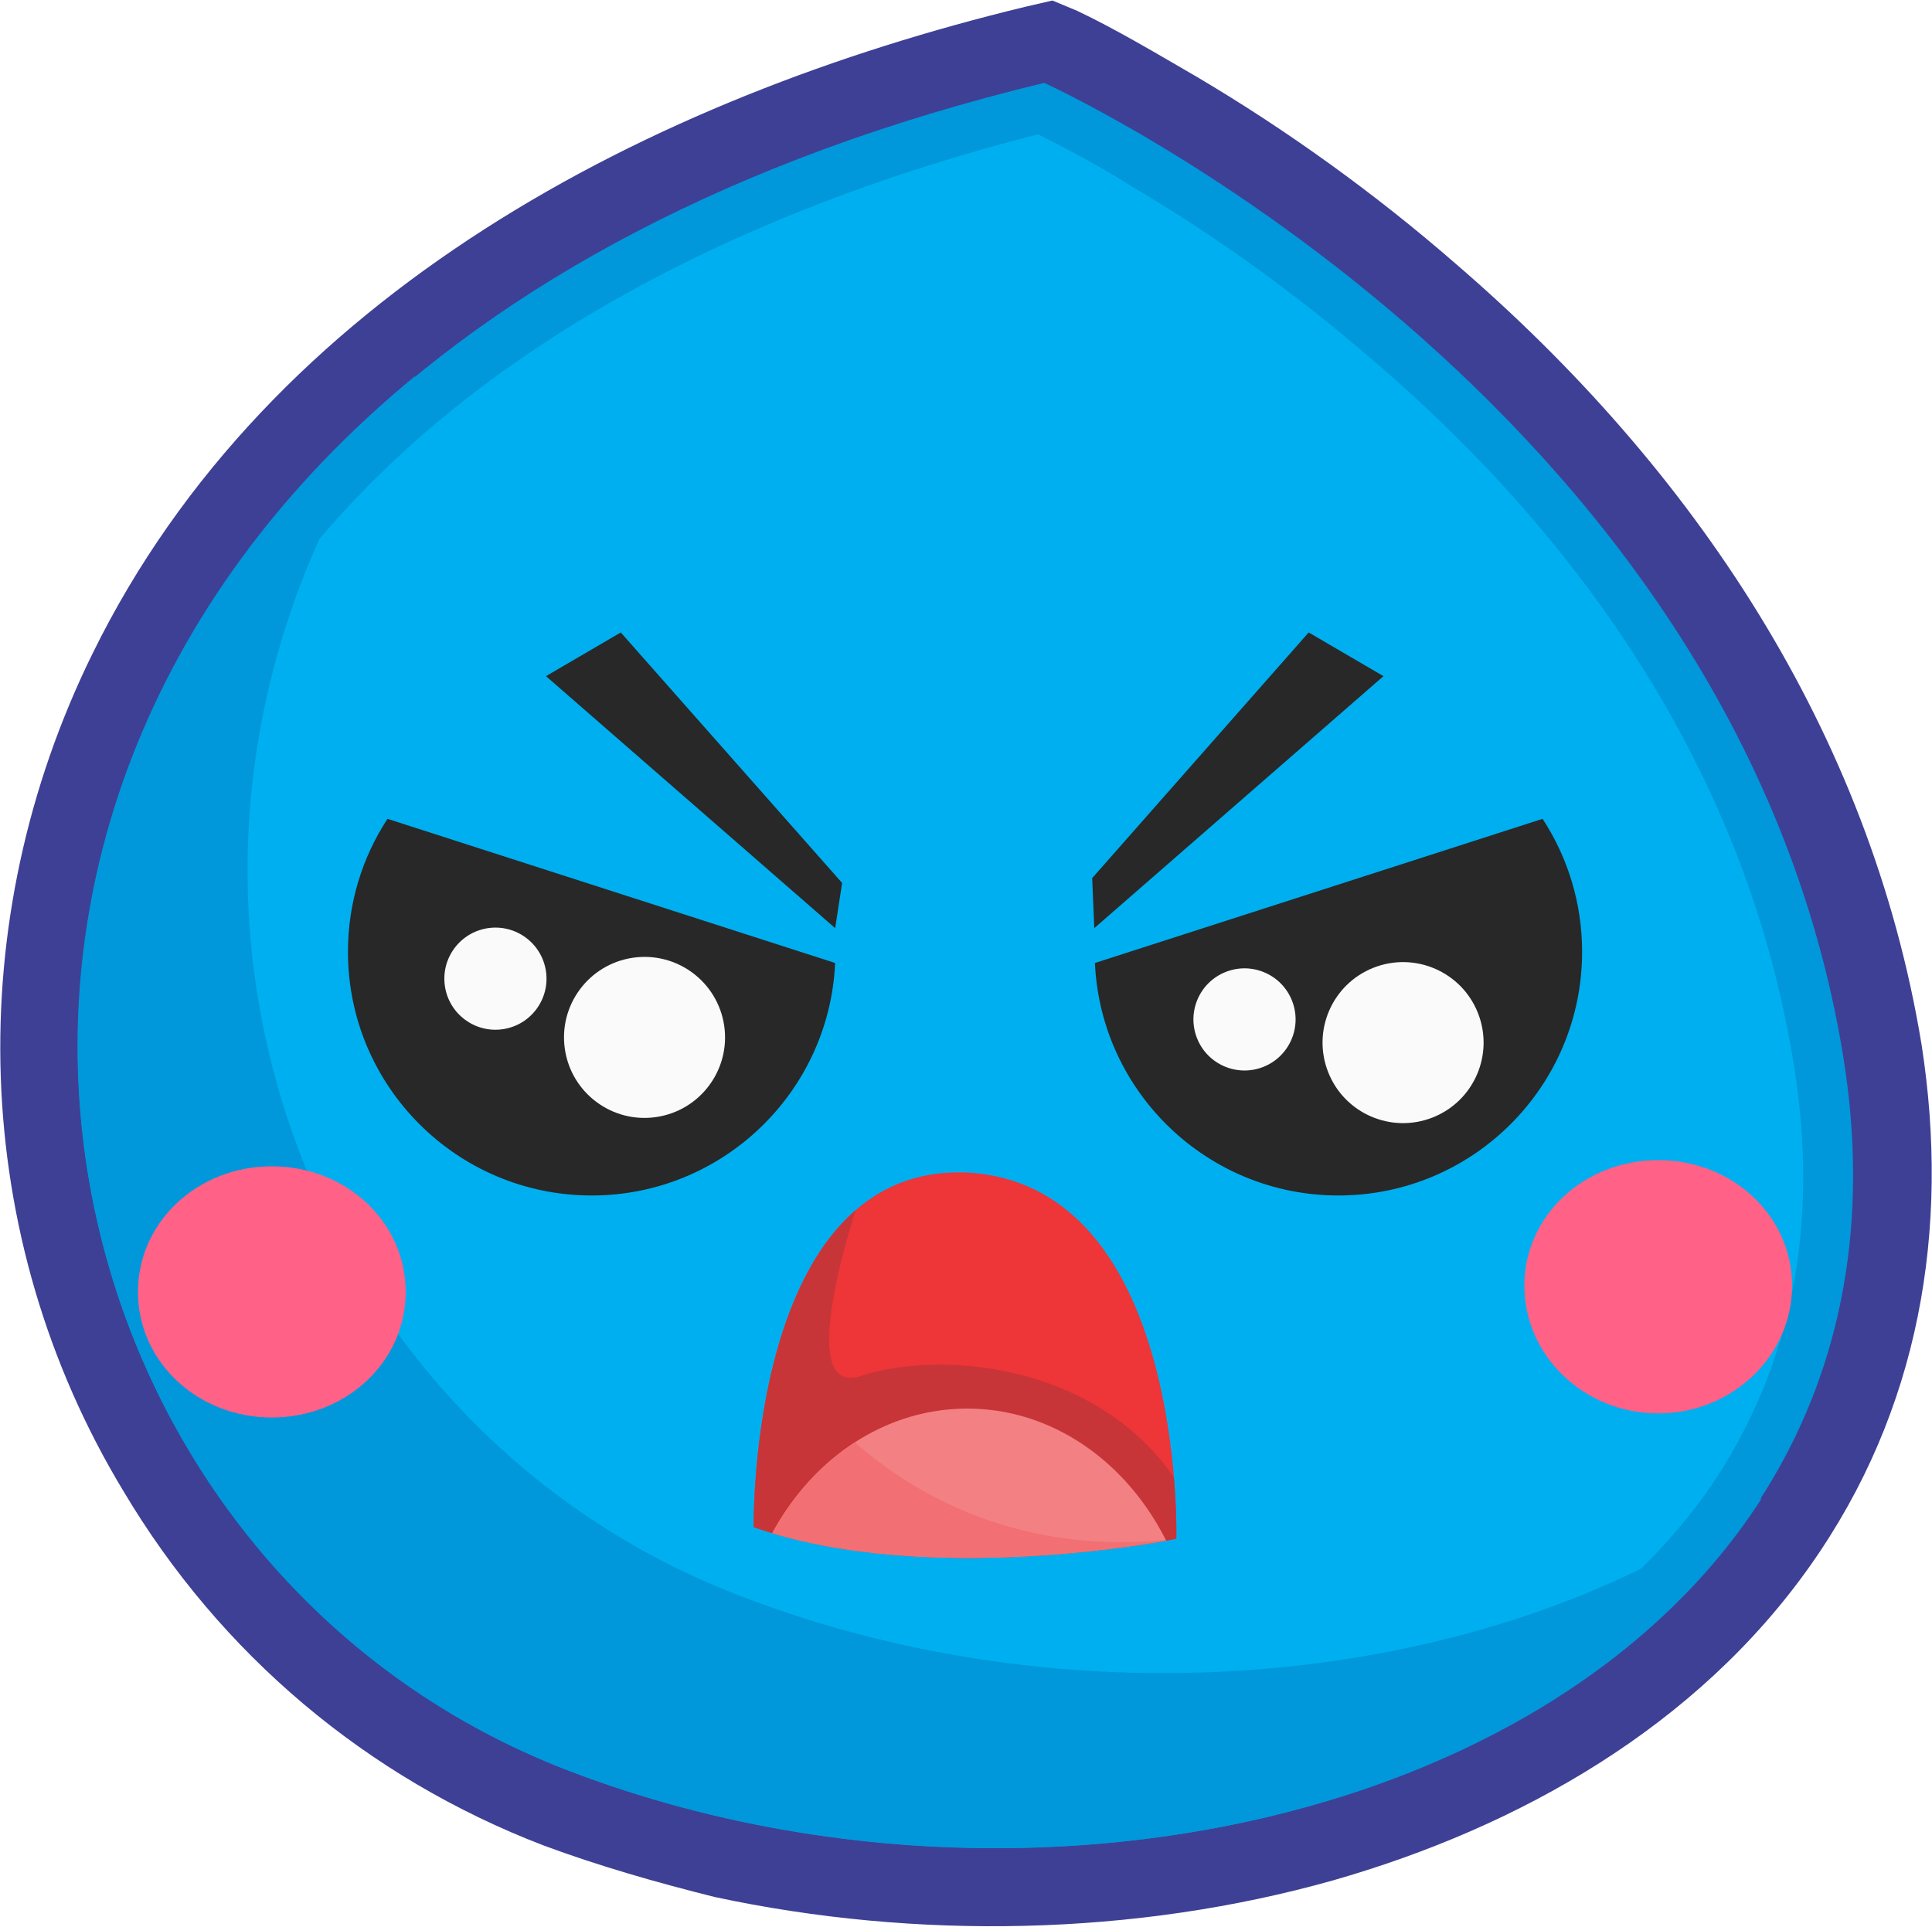
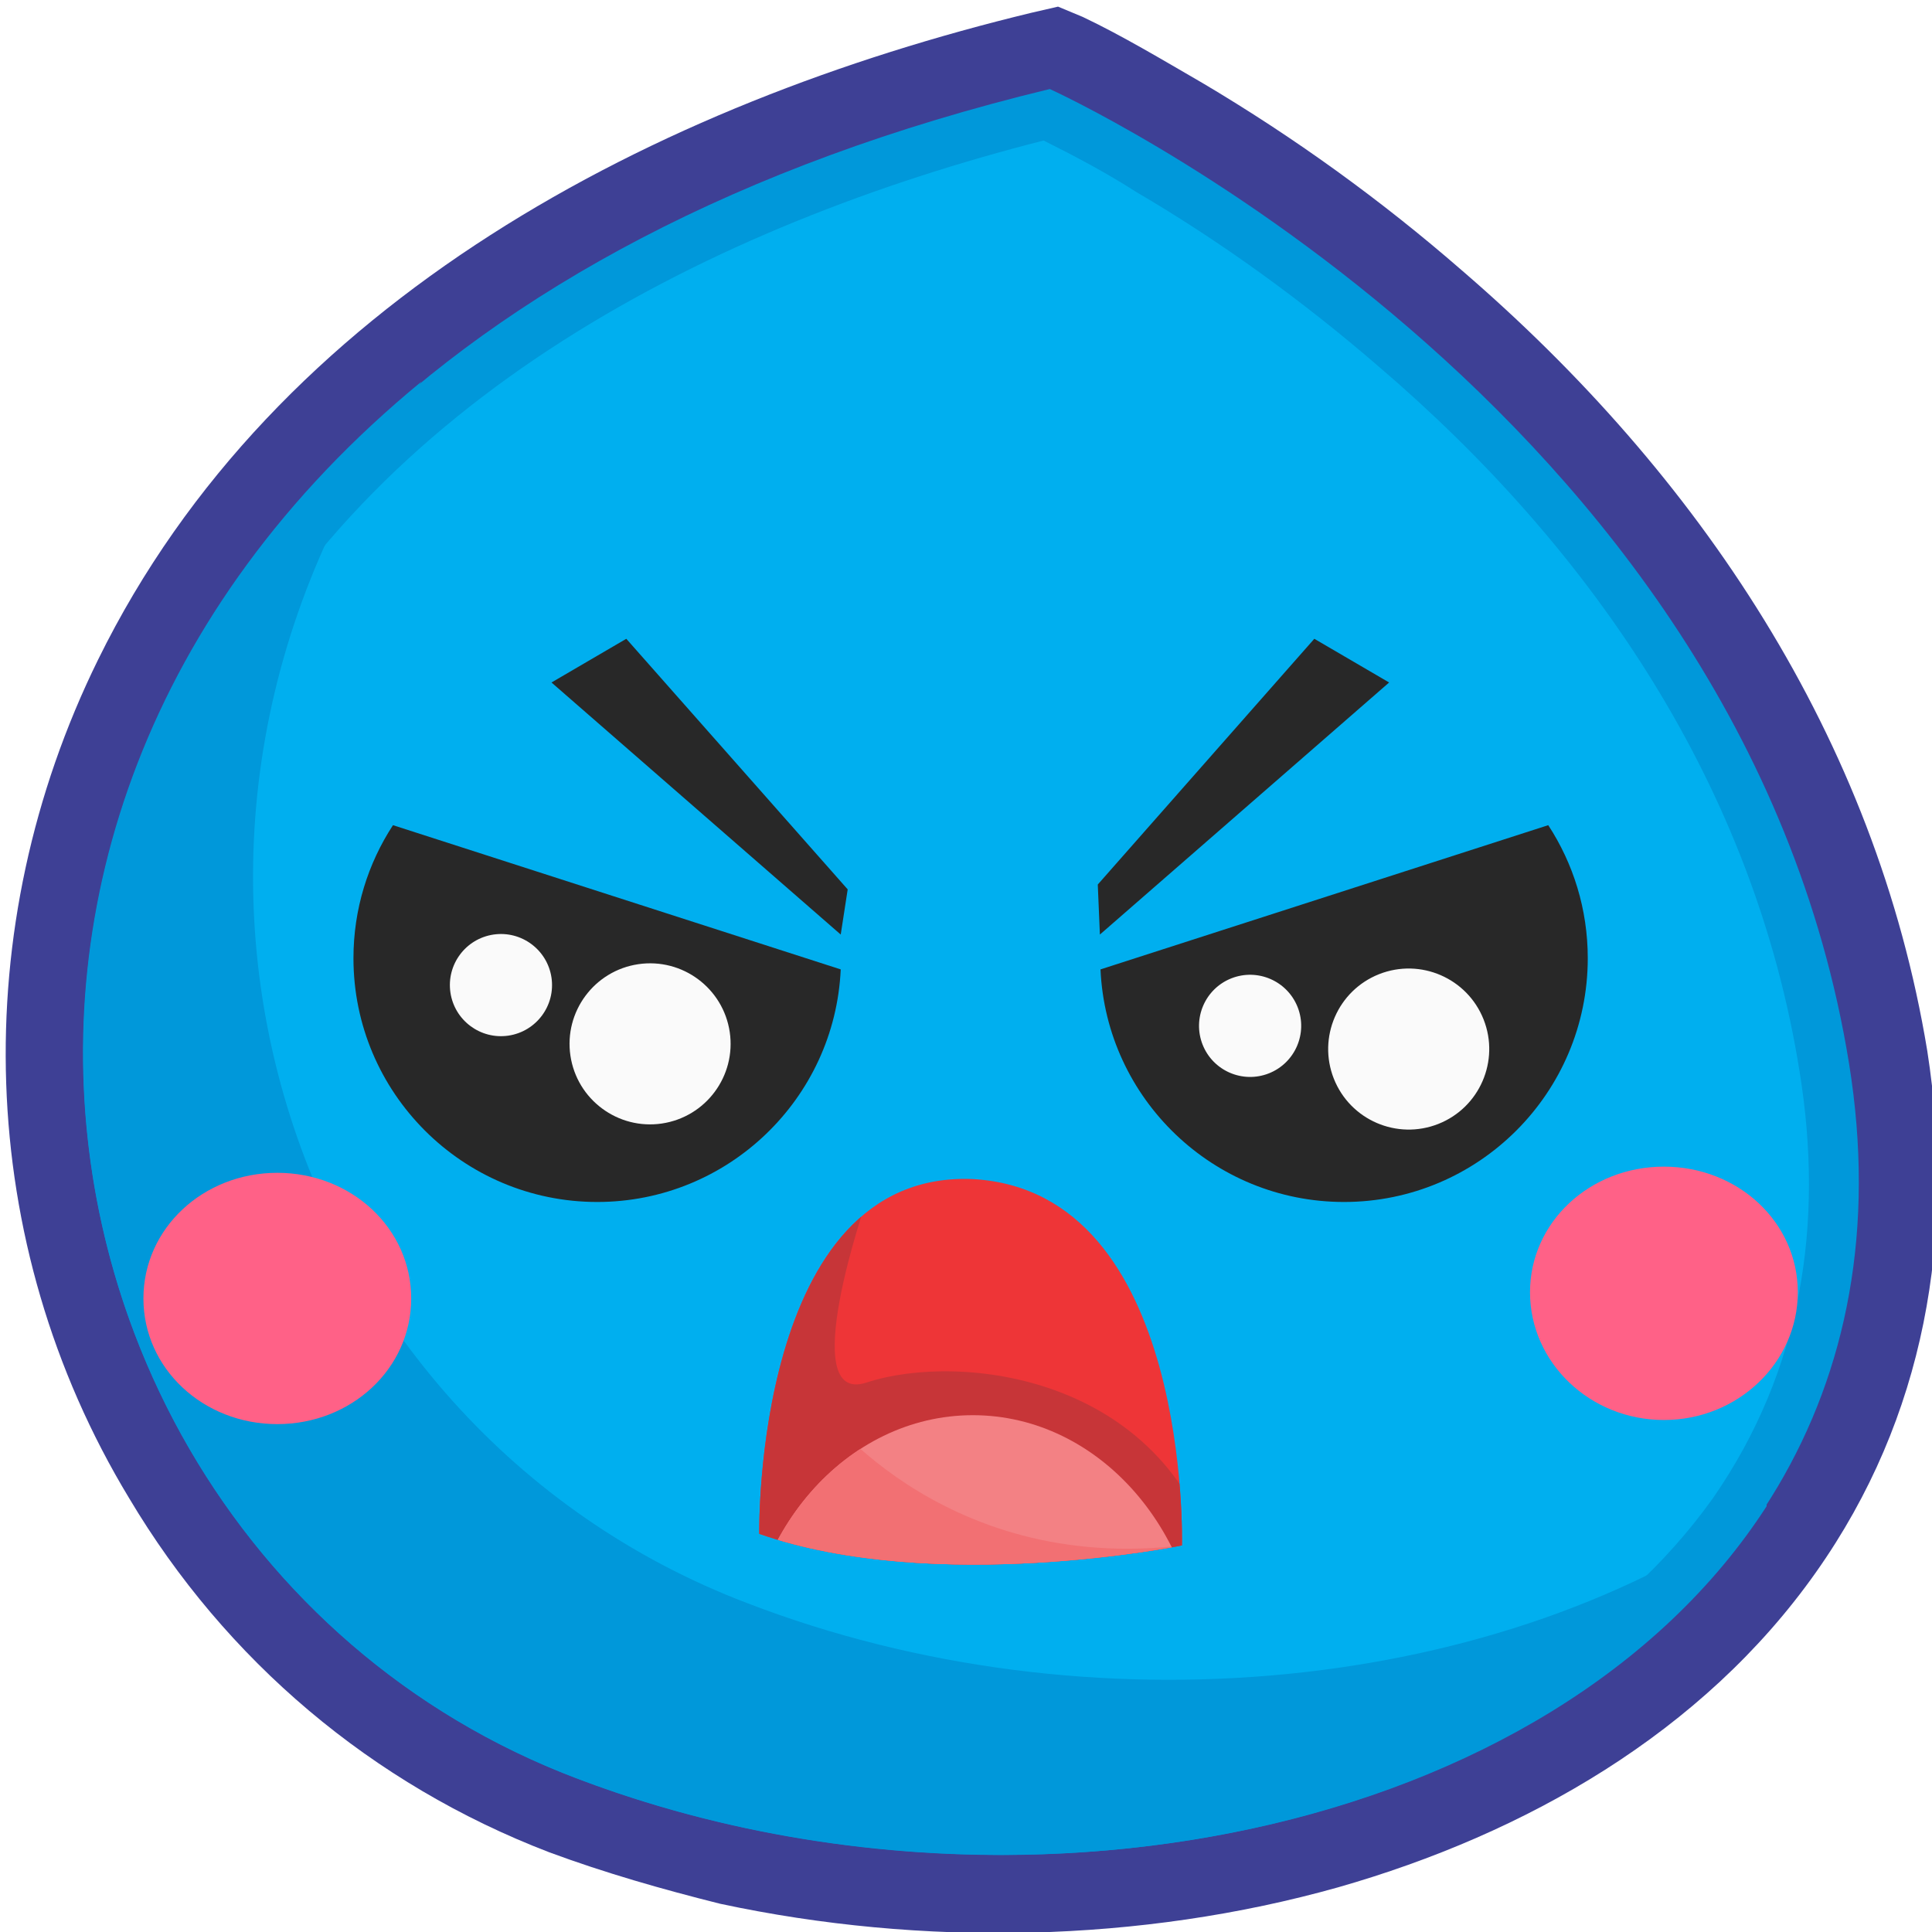
- <svg xmlns="http://www.w3.org/2000/svg" width="100%" height="100%" viewBox="0 0 796 794" version="1.1" xml:space="preserve" style="fill-rule:evenodd;clip-rule:evenodd;stroke-linejoin:round;stroke-miterlimit:2;">
-   <g transform="matrix(1,0,0,1,-15.7777,-2118.37)">
-     <g id="Angry" transform="matrix(1,0,0,1,15.7777,2118.37)">
-       <rect x="0" y="0" width="795.938" height="793.822" style="fill:none;" />
-       <g id="Layer_x0020_1">
-         <g>
-           <path d="M443.791,4.457C459.913,12.094 476.884,22.277 493.007,31.611C530.343,53.673 566.83,79.978 599.924,108.829C697.507,192.835 770.482,301.449 791.696,430.428C803.575,506.798 790.847,581.47 745.874,645.111C699.204,711.298 626.229,752.877 549.011,774.939C467.55,797.85 377.604,799.547 294.446,781.727C270.687,775.788 246.928,768.999 224.017,760.514C151.042,732.512 90.795,681.599 50.913,614.563C-12.728,509.343 -16.122,379.516 38.185,269.204C111.16,120.708 268.141,40.096 422.577,2.76L433.608,0.214L443.791,4.457Z" style="fill:rgb(62,64,149);" />
-           <path d="M430.214,34.156C430.214,34.156 715.326,163.136 759.451,435.52C803.575,708.752 476.884,822.458 235.048,729.966C-42.427,624.746 -86.552,158.893 430.214,34.156Z" style="fill:rgb(0,152,218);" />
-           <path d="M427.668,55.37C291.052,90.161 150.193,161.439 84.855,292.964C61.095,340.482 50.064,393.092 52.61,445.702C55.156,495.767 69.581,544.982 95.886,588.258C129.828,644.263 180.741,687.539 242.685,711.298C263.05,718.935 284.264,725.723 305.477,729.966C380.15,746.937 461.61,745.24 534.585,724.875C599.924,706.207 663.565,670.568 703.447,614.563C739.934,561.953 749.268,501.707 739.086,438.914C720.418,321.814 654.231,224.231 565.982,148.71C534.585,121.557 500.644,96.949 465.853,76.584C453.973,68.947 441.245,62.158 427.668,55.37Z" style="fill:rgb(0,175,239);" />
-           <path d="M725.509,617.109C616.895,695.176 446.336,712.147 305.477,657.839C113.705,584.864 33.093,340.482 171.407,154.65C-56.853,342.179 16.971,646.808 235.048,729.966C413.243,797.85 637.26,754.574 725.509,617.958L725.509,617.109Z" style="fill:rgb(0,152,218);" />
-           <g transform="matrix(1,0,0,1,20.3556,12)">
-             <path d="M146.799,520.375C146.799,549.225 122.191,572.136 91.643,572.136C61.095,572.136 36.488,549.225 36.488,520.375C36.488,491.524 61.095,468.613 91.643,468.613C122.191,468.613 146.799,491.524 146.799,520.375Z" style="fill:rgb(255,97,135);" />
-           </g>
-           <g transform="matrix(1,0,0,1,-23.6444,12)">
-             <path d="M761.996,517.829C761.996,546.68 737.389,570.439 706.841,570.439C676.293,570.439 651.685,546.68 651.685,517.829C651.685,488.978 676.293,466.067 706.841,466.067C737.389,466.067 761.996,488.978 761.996,517.829Z" style="fill:rgb(255,97,135);" />
-           </g>
-           <g transform="matrix(1.79313,0,0,1.79313,3442.72,-4624.95)">
-             <path d="M-1830.92,2767.44L-1728.06,2800.57C-1729.4,2830.28 -1753.95,2854 -1784,2854C-1814.91,2854 -1840,2828.91 -1840,2798C-1840,2786.73 -1836.66,2776.23 -1830.92,2767.44Z" style="fill:rgb(40,40,40);" />
-             <clipPath id="_clip1">
-               <path d="M-1830.92,2767.44L-1728.06,2800.57C-1729.4,2830.28 -1753.95,2854 -1784,2854C-1814.91,2854 -1840,2828.91 -1840,2798C-1840,2786.73 -1836.66,2776.23 -1830.92,2767.44Z" />
-             </clipPath>
-             <g clip-path="url(#_clip1)">
-               <g transform="matrix(0.989269,-0.146105,0.146105,0.989269,-430.264,-230.625)">
-                 <g transform="matrix(1,0,0,1,0.932532,-2.92778)">
-                   <circle cx="-1773.5" cy="2822.5" r="18.5" style="fill:rgb(250,250,250);" />
-                 </g>
-                 <g transform="matrix(0.63435,0,0,0.63435,-679.466,1010.76)">
-                   <circle cx="-1773.5" cy="2822.5" r="18.5" style="fill:rgb(250,250,250);" />
-                 </g>
-               </g>
-             </g>
-           </g>
-           <g transform="matrix(-1.79313,0,0,1.79313,-2647.52,-4624.95)">
-             <path d="M-1830.92,2767.44L-1728.06,2800.57C-1729.4,2830.28 -1753.95,2854 -1784,2854C-1814.91,2854 -1840,2828.91 -1840,2798C-1840,2786.73 -1836.66,2776.23 -1830.92,2767.44Z" style="fill:rgb(40,40,40);" />
-             <clipPath id="_clip2">
-               <path d="M-1830.92,2767.44L-1728.06,2800.57C-1729.4,2830.28 -1753.95,2854 -1784,2854C-1814.91,2854 -1840,2828.91 -1840,2798C-1840,2786.73 -1836.66,2776.23 -1830.92,2767.44Z" />
-             </clipPath>
-             <g clip-path="url(#_clip2)">
-               <g transform="matrix(1,0,0,1,2.48628,4.32932)">
-                 <g transform="matrix(-0.929869,-0.367891,-0.367891,0.929869,-2412.1,-462.471)">
-                   <circle cx="-1773.5" cy="2822.5" r="18.5" style="fill:rgb(250,250,250);" />
-                 </g>
-                 <g transform="matrix(-0.589863,-0.233371,-0.233371,0.589863,-2152.35,730.438)">
-                   <circle cx="-1773.5" cy="2822.5" r="18.5" style="fill:rgb(250,250,250);" />
-                 </g>
-               </g>
-             </g>
-           </g>
-           <g transform="matrix(1,0,0,1,-15.7777,-2118.37)">
-             <path d="M240.724,2397L271.541,2379L362.74,2482.23L359.87,2500.84L240.724,2397Z" style="fill:rgb(40,40,40);" />
-           </g>
-           <g transform="matrix(-1,0,0,1,810.725,-2118.37)">
-             <path d="M240.724,2397L271.541,2379L360.74,2480.23L359.87,2500.84L240.724,2397Z" style="fill:rgb(40,40,40);" />
-           </g>
-           <g transform="matrix(-1.32287,-0.327088,0.327088,-1.32287,796.28,1411.11)">
-             <path d="M358.864,498.627C358.864,498.627 427.458,466.089 483.74,471.366C483.74,471.366 511.882,577.775 446.805,590.966C381.728,603.278 358.864,498.627 358.864,498.627Z" style="fill:rgb(238,53,55);" />
-             <clipPath id="_clip3">
-               <path d="M358.864,498.627C358.864,498.627 427.458,466.089 483.74,471.366C483.74,471.366 511.882,577.775 446.805,590.966C381.728,603.278 358.864,498.627 358.864,498.627Z" />
-             </clipPath>
-             <g clip-path="url(#_clip3)">
-               <g transform="matrix(-0.797223,0.197118,-0.197118,-0.797223,1294.05,2586.9)">
-                 <path d="M379,2614.93C379,2614.93 352.681,2690.51 379,2681.89C413.567,2670.56 488.534,2679.25 508,2748.9C527.466,2818.55 477.787,2807.53 477.787,2807.53L274,2785L333.539,2612L379,2614.93" style="fill:rgb(199,53,56);" />
-               </g>
-               <g transform="matrix(-0.673342,0.166488,-0.197118,-0.797223,1266.86,2607.23)">
-                 <ellipse cx="450" cy="2807" rx="100" ry="97" style="fill:rgb(243,129,132);" />
-                 <clipPath id="_clip4">
-                   <ellipse cx="450" cy="2807" rx="100" ry="97" />
-                 </clipPath>
-                 <g clip-path="url(#_clip4)">
-                   <g transform="matrix(1.18398,6.57241e-17,-3.2862e-17,1,-44.9036,8.09691)">
-                     <path d="M362,2699C362,2699 410.233,2765.12 505.067,2748.32L357.072,2802.2L305,2760L362,2699Z" style="fill:rgb(242,112,115);" />
-                   </g>
-                 </g>
-               </g>
-             </g>
-           </g>
-         </g>
+ <svg xmlns="http://www.w3.org/2000/svg" viewBox="0 0 192 192" xml:space="preserve" style="fill-rule:evenodd;clip-rule:evenodd;stroke-linejoin:round;stroke-miterlimit:2">
+   <path style="fill:none" d="M.566.101h192v192h-192z" />
+   <clipPath id="a">
+     <path d="M.566.101h192v192h-192z" />
+   </clipPath>
+   <g clip-path="url(#a)">
+     <path d="M107.602 1.682c3.889 1.843 7.984 4.299 11.873 6.551a175.432 175.432 0 0 1 25.793 18.629c23.542 20.266 41.147 46.468 46.264 77.584 2.866 18.424-.204 36.438-11.054 51.791-11.259 15.967-28.864 25.998-47.492 31.321-19.652 5.527-41.351 5.936-61.413 1.637-5.731-1.433-11.463-3.07-16.99-5.117-17.605-6.756-32.14-19.038-41.761-35.21C-2.531 123.484-3.35 92.164 9.751 65.551 27.356 29.727 65.227 10.28 102.484 1.273l2.662-.614 2.456 1.023z" style="fill:#3e4095" />
+     <path d="M104.327 8.847s68.782 31.116 79.427 96.827c10.644 65.916-68.168 93.347-126.51 71.034-66.94-25.384-77.585-137.769 47.083-167.861z" style="fill:#0098da" />
+     <path d="M103.713 13.965c-32.958 8.393-66.94 25.588-82.703 57.318a74.374 74.374 0 0 0-7.779 36.848c.615 12.078 4.095 23.951 10.441 34.391 8.188 13.511 20.47 23.951 35.414 29.682 4.913 1.843 10.031 3.481 15.149 4.504 18.014 4.094 37.666 3.685 55.271-1.228 15.762-4.504 31.115-13.102 40.737-26.612 8.802-12.692 11.054-27.226 8.598-42.375-4.504-28.25-20.471-51.791-41.761-70.01-7.574-6.551-15.763-12.487-24.156-17.4-2.865-1.843-5.936-3.48-9.211-5.118z" style="fill:#00afef" />
+     <path d="M175.565 149.482c-26.202 18.833-67.349 22.927-101.33 9.826C27.97 141.703 8.523 82.747 41.891 37.916c-55.067 45.24-37.257 118.731 15.353 138.792 42.989 16.377 97.032 5.937 118.321-27.021v-.205z" style="fill:#0098da" />
+     <path d="M40.865 129.04c0 6.96-5.937 12.487-13.306 12.487-7.37 0-13.306-5.527-13.306-12.487s5.936-12.487 13.306-12.487c7.369 0 13.306 5.527 13.306 12.487zM178.664 128.426c0 6.96-5.937 12.692-13.306 12.692-7.37 0-13.307-5.732-13.307-12.692s5.937-12.487 13.307-12.487c7.369 0 13.306 5.527 13.306 12.487z" style="fill:#ff6187" />
+     <path d="M39.054 82.005 83.55 96.338c-.58 12.854-11.201 23.113-24.199 23.113-13.37 0-24.225-10.854-24.225-24.224 0-4.876 1.444-9.418 3.928-13.222z" style="fill:#282828" />
+     <clipPath id="b">
+       <path d="M39.054 82.005 83.55 96.338c-.58 12.854-11.201 23.113-24.199 23.113-13.37 0-24.225-10.854-24.225-24.224 0-4.876 1.444-9.418 3.928-13.222z" />
+     </clipPath>
+     <g clip-path="url(#b)">
+       <path d="M63.435 95.82a8.006 8.006 0 0 1 9.086 6.747 8.008 8.008 0 0 1-6.748 9.087c-4.369.645-8.44-2.379-9.086-6.748a8.006 8.006 0 0 1 6.748-9.086zM49.043 92.875a5.08 5.08 0 0 1 5.764 4.281 5.08 5.08 0 0 1-4.281 5.764 5.079 5.079 0 0 1-5.763-4.281 5.078 5.078 0 0 1 4.28-5.764z" style="fill:#fafafa" />
+     </g>
+     <path d="m153.863 82.005-44.497 14.333c.58 12.854 11.201 23.113 24.2 23.113 13.37 0 24.224-10.854 24.224-24.224 0-4.876-1.443-9.418-3.927-13.222z" style="fill:#282828" />
+     <clipPath id="c">
+       <path d="m153.863 82.005-44.497 14.333c.58 12.854 11.201 23.113 24.2 23.113 13.37 0 24.224-10.854 24.224-24.224 0-4.876-1.443-9.418-3.927-13.222z" />
+     </clipPath>
+     <g clip-path="url(#c)">
+       <path d="M137.051 96.812a8.007 8.007 0 0 1 10.386 4.498c1.625 4.107-.391 8.76-4.498 10.385a8.006 8.006 0 0 1-10.385-4.497 8.007 8.007 0 0 1 4.497-10.386zM122.367 97.228a5.08 5.08 0 0 1 6.588 2.853 5.079 5.079 0 0 1-2.853 6.588 5.078 5.078 0 0 1-6.588-2.853 5.08 5.08 0 0 1 2.853-6.588z" style="fill:#fafafa" />
+     </g>
+     <path d="m54.807 67.825 7.434-4.343 22.002 24.904-.693 4.489-28.743-25.05zM138.05 67.825l-7.435-4.343-21.519 24.421.21 4.972 28.744-25.05z" style="fill:#282828" />
+     <path d="M117.458 153.584s-24.459 4.971-42.004-1.154c0 0-.585-36.179 21.225-35.254 21.74 1.206 20.779 36.408 20.779 36.408z" style="fill:#ee3537" />
+     <clipPath id="d">
+       <path d="M117.458 153.584s-24.459 4.971-42.004-1.154c0 0-.585-36.179 21.225-35.254 21.74 1.206 20.779 36.408 20.779 36.408z" />
+     </clipPath>
+     <g clip-path="url(#d)">
+       <path d="M86.11 119.318s-7.106 20.407 0 18.079c9.332-3.058 29.572-.714 34.827 18.09 5.255 18.805-8.157 15.831-8.157 15.831l-55.018-6.084 16.075-46.706 12.273.79" style="fill:#c73538" />
+       <ellipse cx="96.68" cy="166.828" rx="22.803" ry="26.188" style="fill:#f38184" />
+       <clipPath id="e">
+         <ellipse cx="96.68" cy="166.828" rx="22.803" ry="26.188" />
+       </clipPath>
+       <g clip-path="url(#e)">
+         <path d="M81.561 139.856s13.022 17.851 38.625 13.317l-39.955 14.546-14.059-11.394 15.389-16.469z" style="fill:#f27073" />
      </g>
    </g>
  </g>
</svg>
